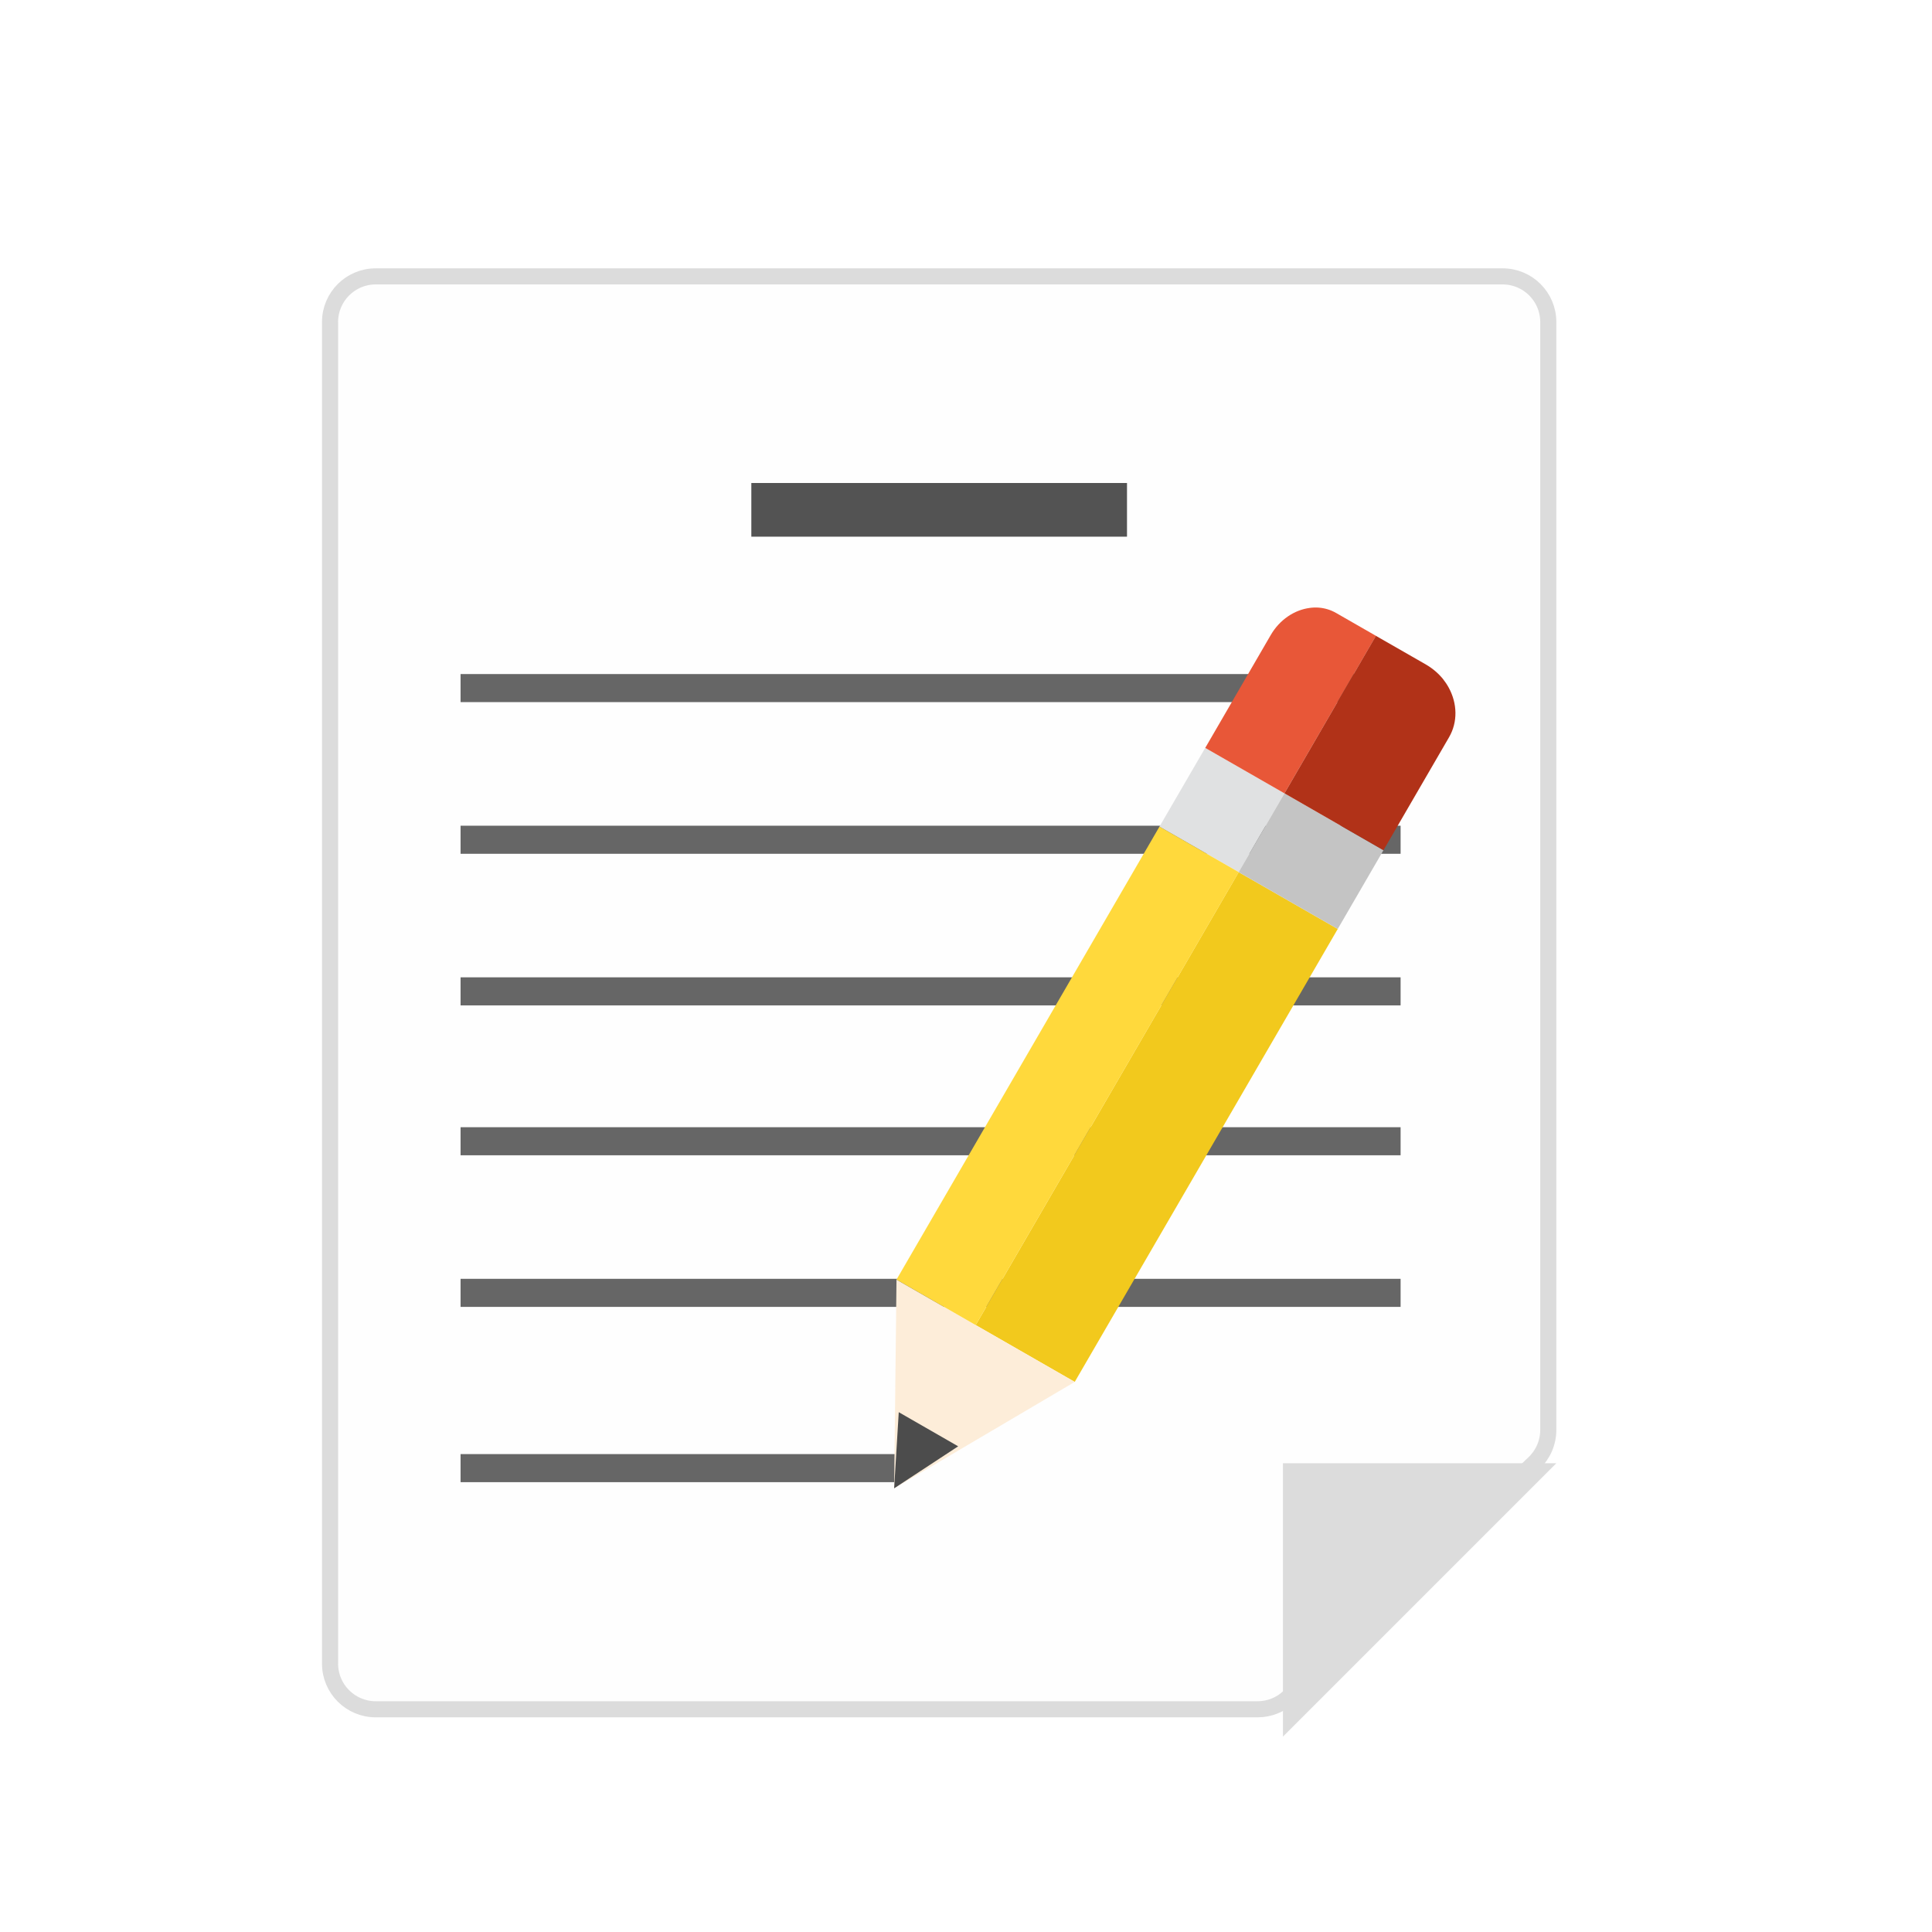
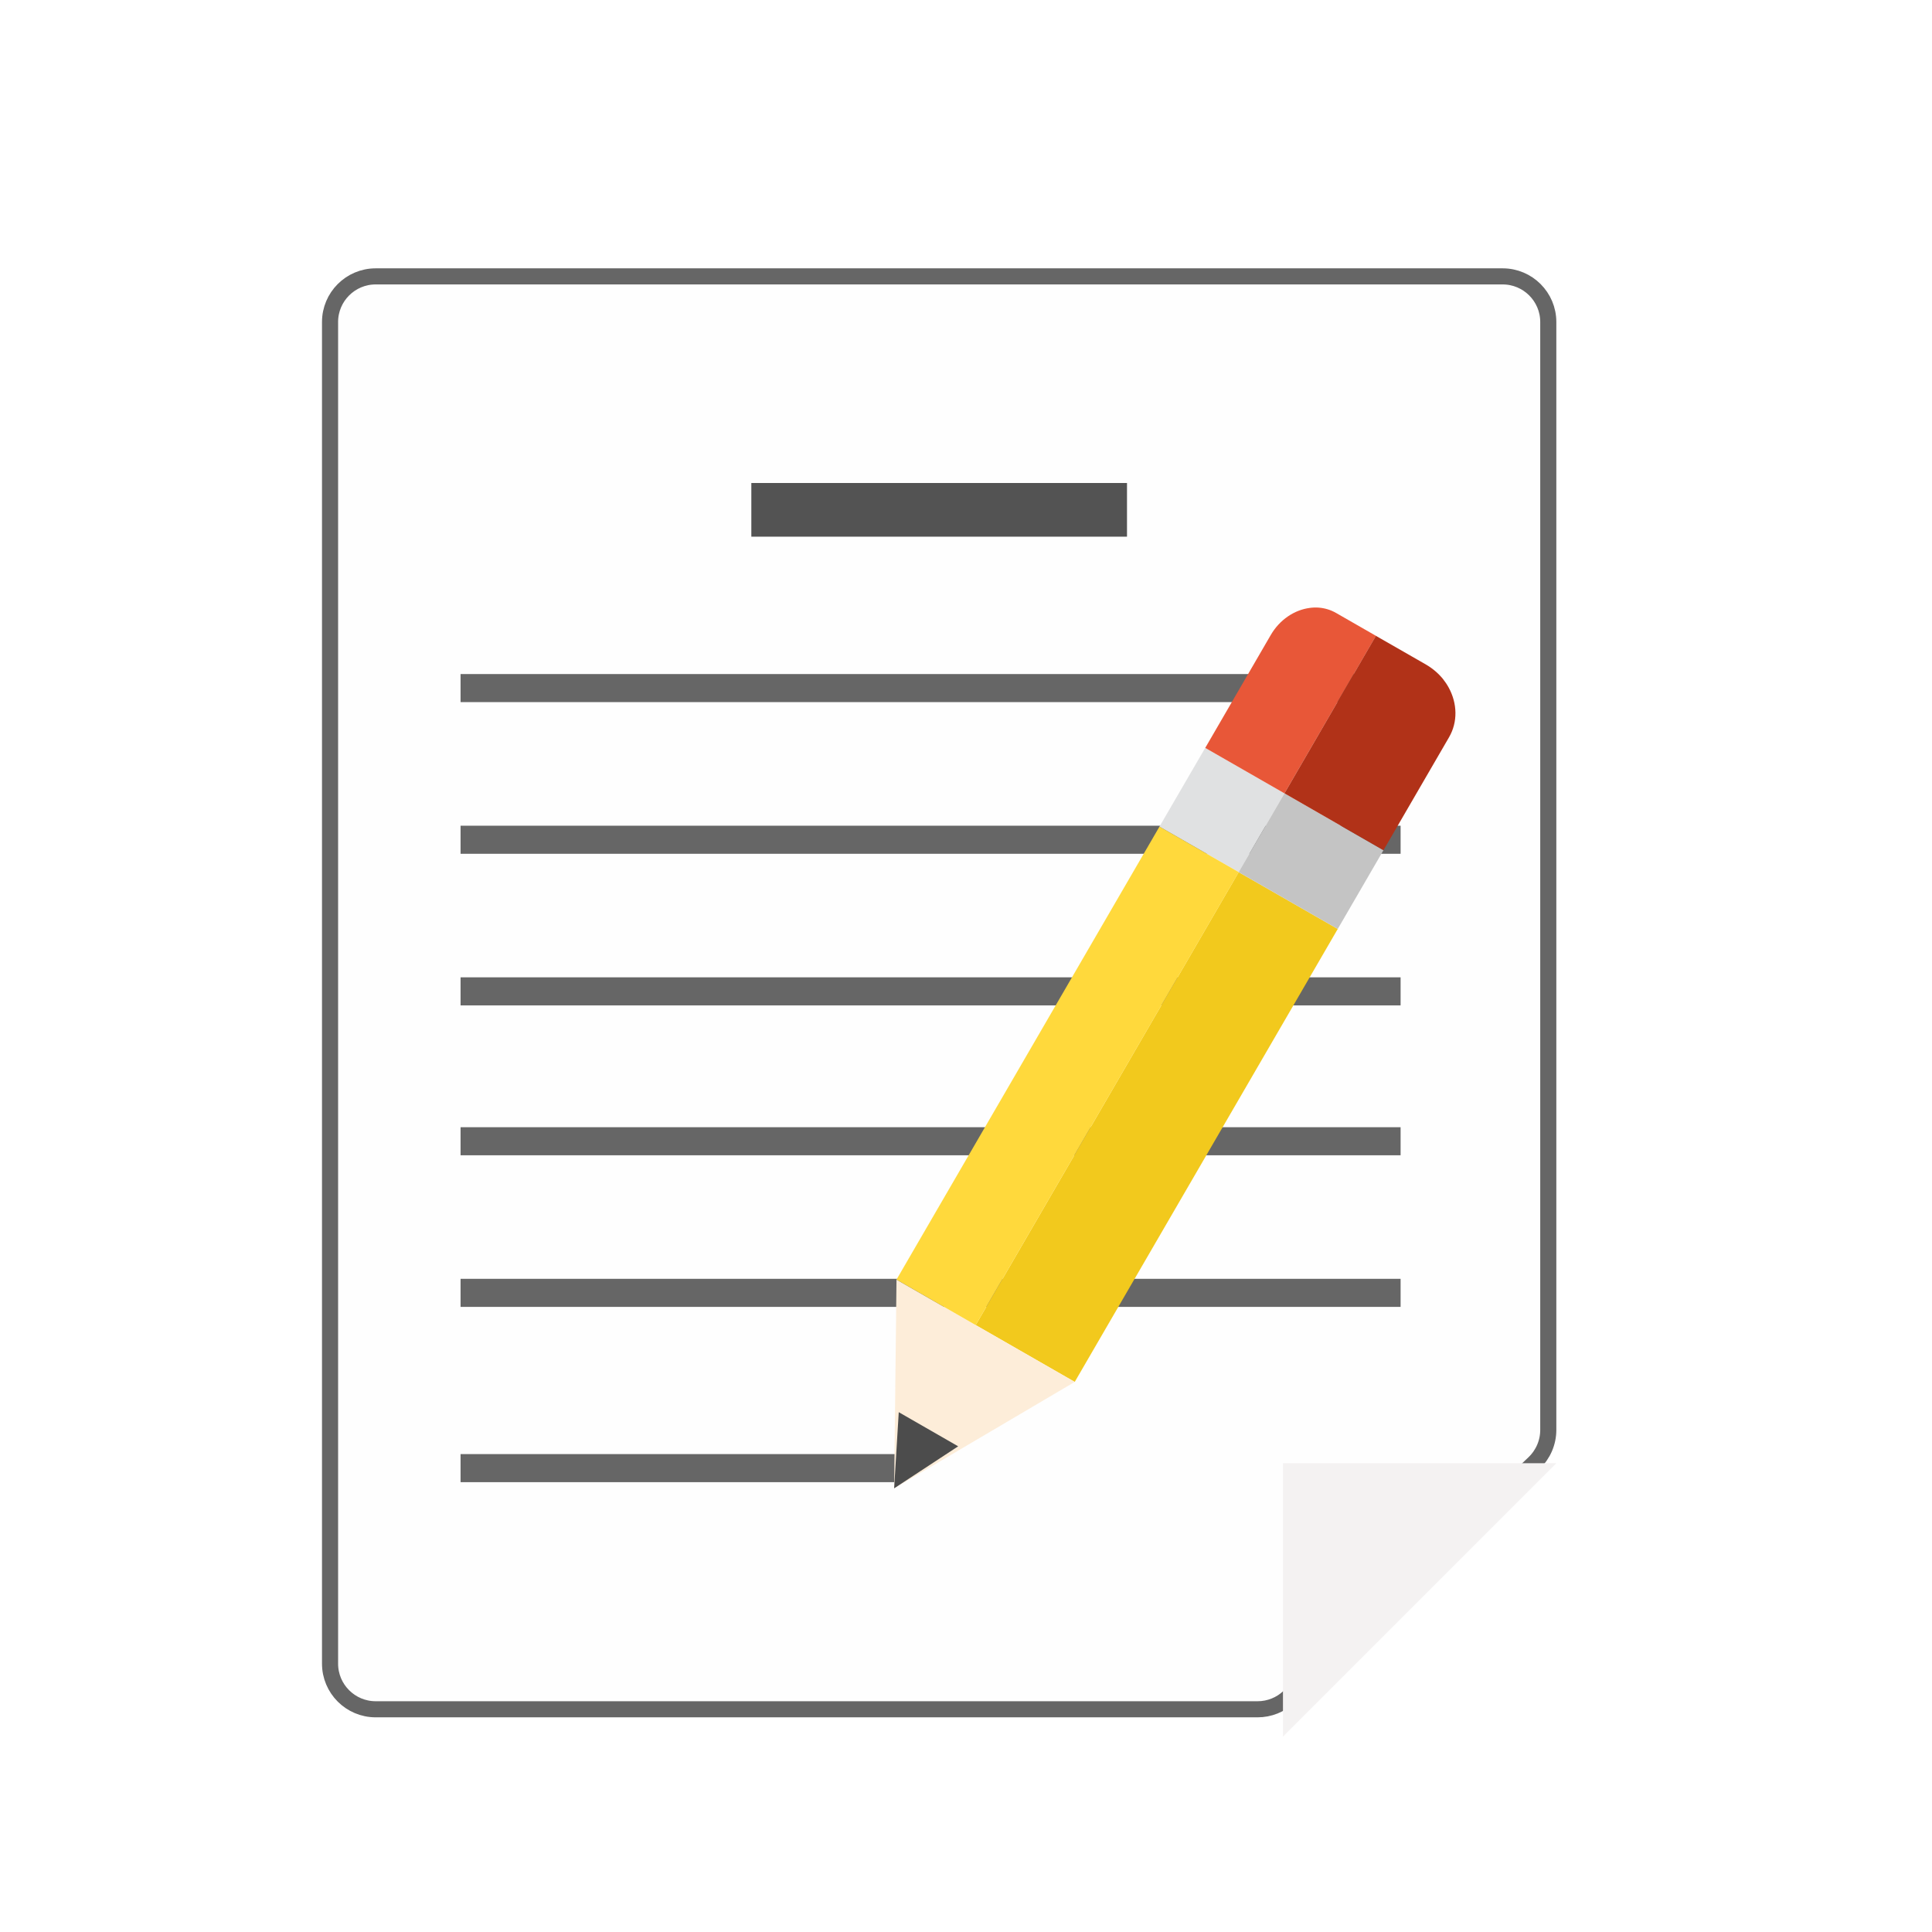
<svg xmlns="http://www.w3.org/2000/svg" width="36" height="36" viewBox="0 0 36 36" fill="none">
-   <path d="M7 5.15H28C28.469 5.15 28.85 5.531 28.85 6V26.645C28.85 26.877 28.755 27.099 28.587 27.26L24.02 31.615C23.863 31.766 23.652 31.85 23.434 31.85H7C6.531 31.85 6.15 31.469 6.15 31V6C6.15 5.531 6.531 5.15 7 5.15Z" fill="#FEFEFE" stroke="#DCDCDC" stroke-width="0.3" />
+   <path d="M7 5.15H28C28.469 5.15 28.85 5.531 28.85 6V26.645C28.85 26.877 28.755 27.099 28.587 27.26L24.02 31.615C23.863 31.766 23.652 31.85 23.434 31.85H7C6.531 31.85 6.15 31.469 6.15 31V6C6.15 5.531 6.531 5.15 7 5.15Z" fill="#FEFEFE" stroke="#666666" stroke-width="0.3" />
  <path d="M26.098 12.56H8.582V13.083H26.098V12.56Z" fill="#666666" />
  <path d="M26.098 15.386H8.582V15.909H26.098V15.386Z" fill="#666666" />
  <path d="M26.098 18.211H8.582V18.734H26.098V18.211Z" fill="#666666" />
  <path d="M26.098 21.004H8.582V21.527H26.098V21.004Z" fill="#666666" />
  <path d="M26.098 23.829H8.582V24.352H26.098V23.829Z" fill="#666666" />
  <path d="M16.852 27.095H8.582V27.618H16.852V27.095Z" fill="#666666" />
-   <path d="M23.906 32.359L29 27.265H23.906V32.359Z" fill="#DCDCDC" />
+   <path d="M23.906 32.359L29 27.265H23.906V32.359Z" fill="#F4F2F2" />
  <path d="M21 9H14V10H21V9Z" fill="#535353" />
  <path d="M23.934 14.783L22.458 13.935L21.605 15.403L23.082 16.251L23.934 14.783Z" fill="#E0E1E2" />
  <path d="M25.639 11.848L24.895 11.421C24.794 11.363 24.684 11.331 24.572 11.322C24.515 11.318 24.459 11.32 24.403 11.328C24.121 11.365 23.846 11.545 23.679 11.832L22.458 13.936L23.934 14.783L25.639 11.848Z" fill="#E85738" />
  <path d="M24.927 17.31L23.081 16.251L18.181 24.691L20.026 25.75L24.927 17.31Z" fill="#F2C91D" />
  <path d="M25.779 15.842L23.934 14.783L23.081 16.251L24.927 17.31L25.779 15.842Z" fill="#C4C4C4" />
  <path d="M25.779 15.843L27 13.739C27.167 13.452 27.154 13.107 26.997 12.817C26.966 12.76 26.929 12.704 26.887 12.651C26.801 12.546 26.694 12.454 26.568 12.381L25.638 11.848L23.934 14.783L25.779 15.843Z" fill="#B13218" />
  <path d="M20.026 25.75L16.705 23.844L16.661 27.733L20.026 25.75Z" fill="#FDEDD9" />
  <path d="M17.854 26.95L16.747 26.314L16.661 27.733L17.854 26.95Z" fill="#4C4C4C" />
  <path d="M23.082 16.251L21.605 15.403L16.705 23.843L18.181 24.691L23.082 16.251Z" fill="#FFD93C" />
</svg>
